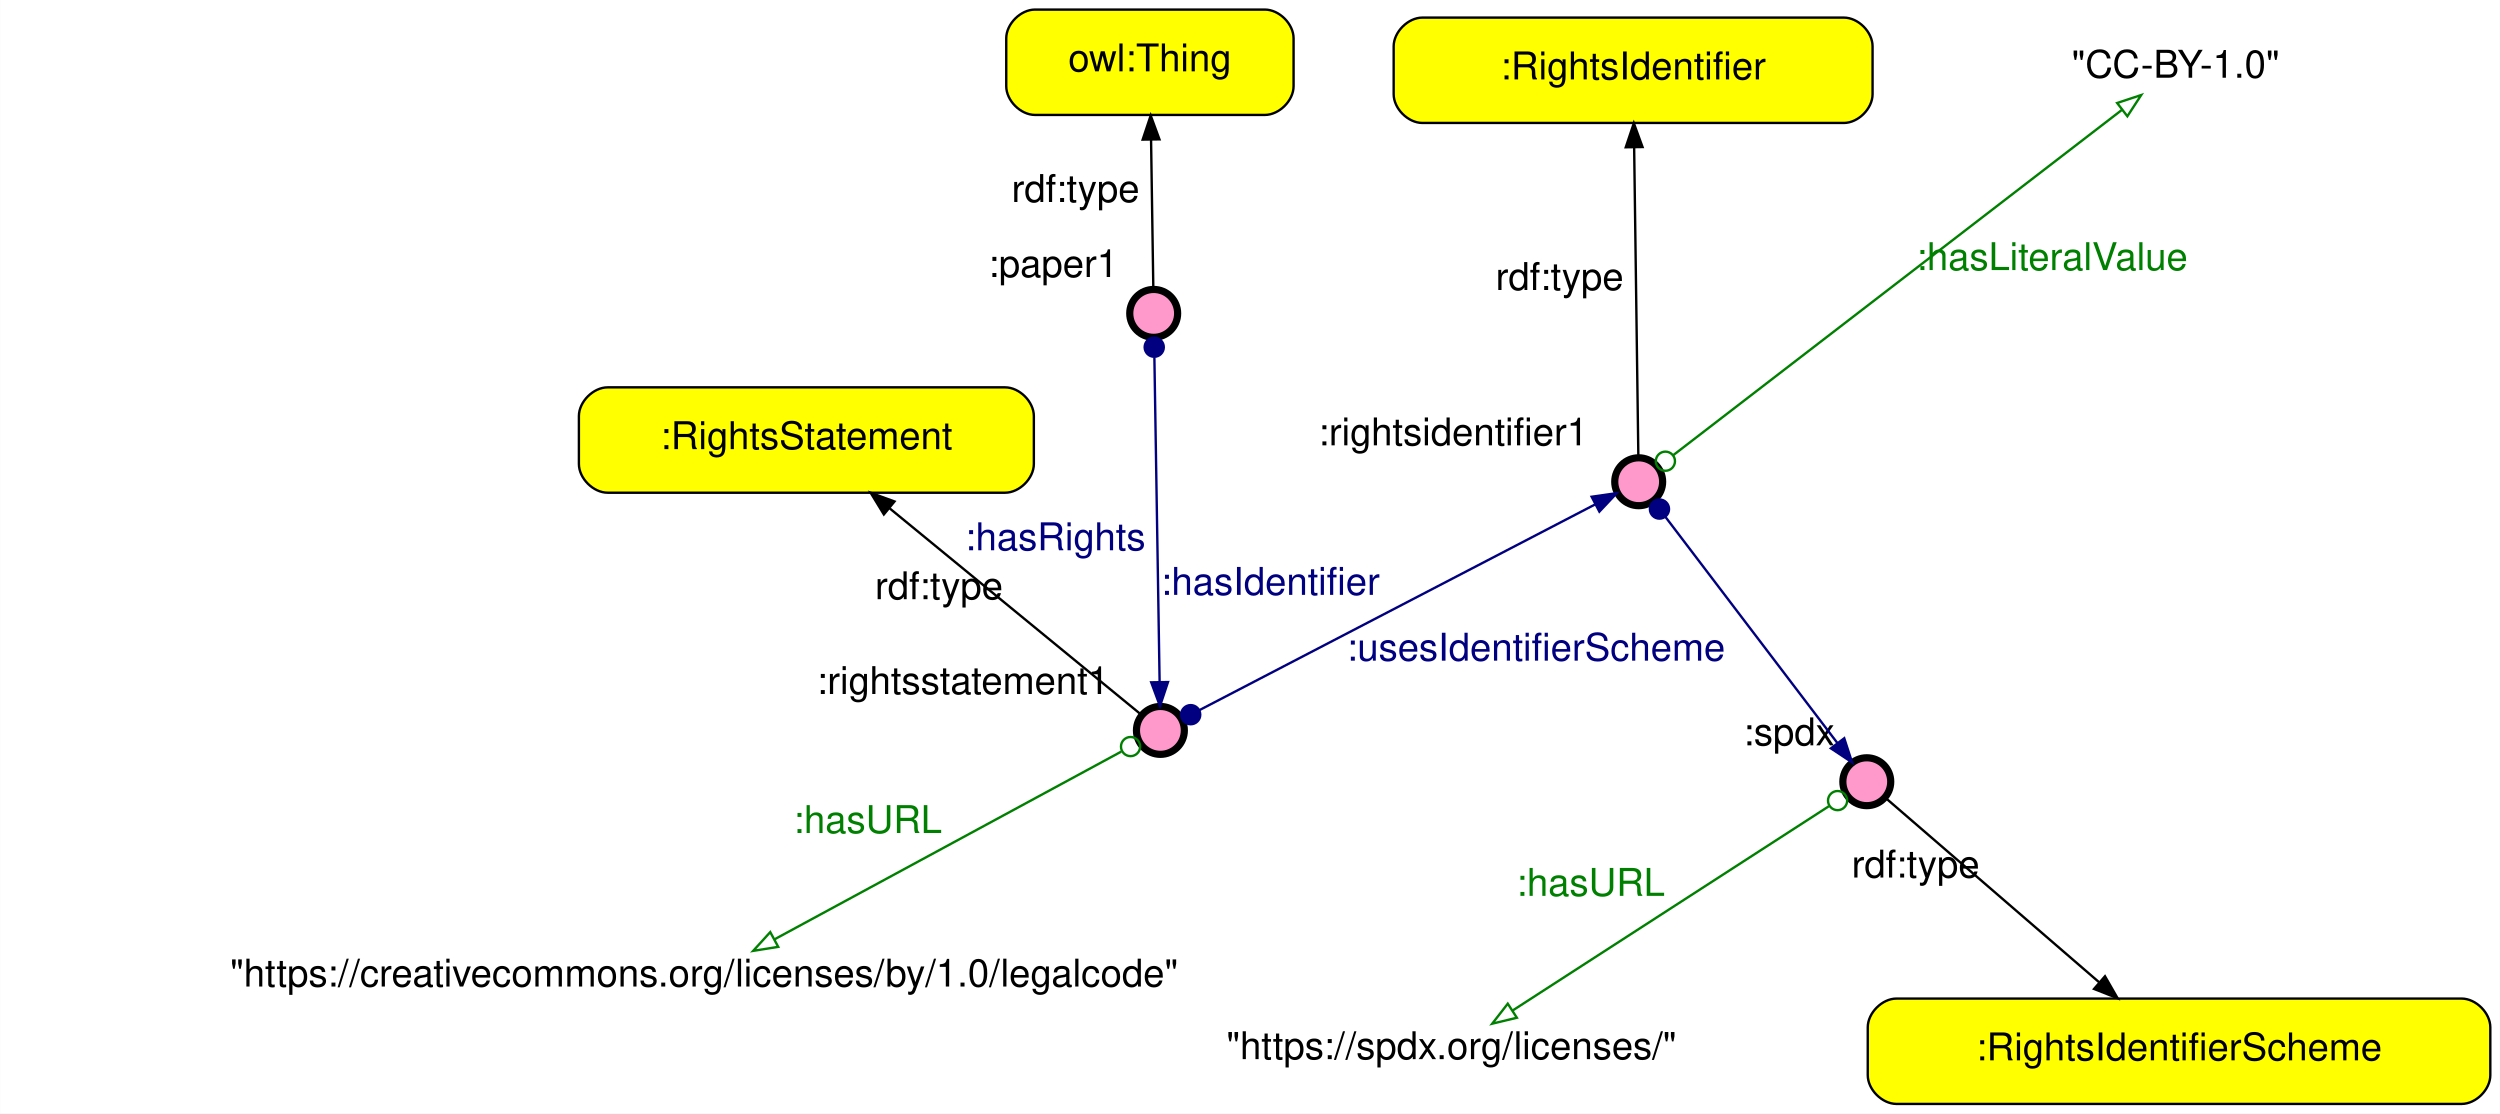
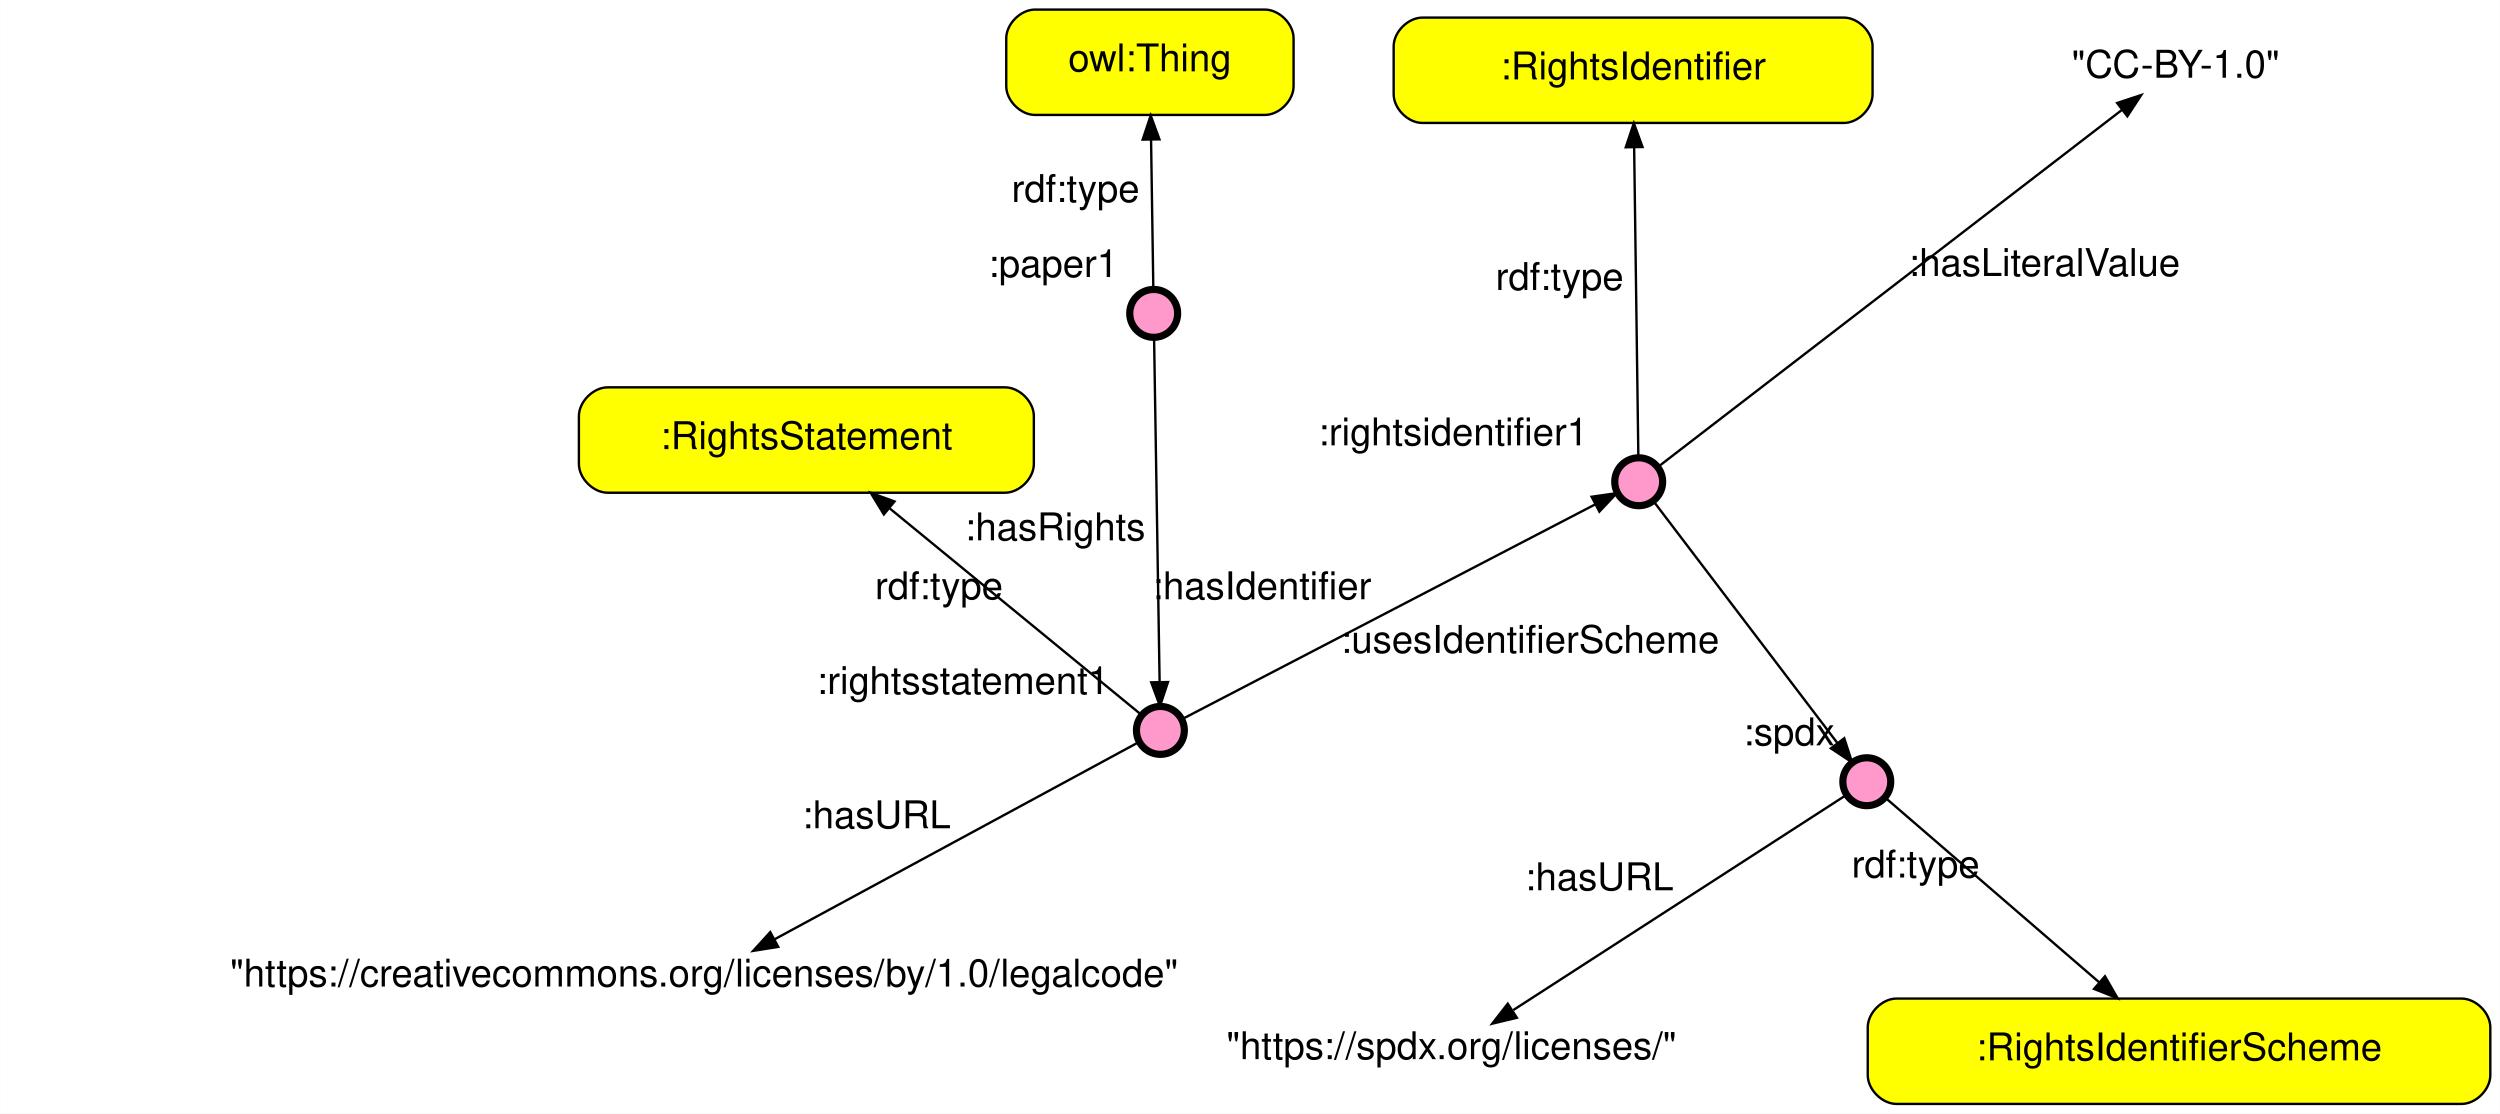
<svg xmlns="http://www.w3.org/2000/svg" width="1044pt" height="465pt" viewBox="0.00 0.00 1043.98 465.03">
  <g id="graph0" class="graph" transform="scale(1 1) rotate(0) translate(4 461.03)">
    <polygon fill="white" stroke="transparent" points="-4,4 -4,-461.03 1039.98,-461.03 1039.98,4 -4,4" />
    <g id="node1" class="node">
      <ellipse fill="#ff99cc" stroke="black" stroke-width="3" cx="477.77" cy="-330.15" rx="10" ry="10" />
      <text text-anchor="middle" x="435.77" y="-345.35" font-family="Helvetica,sans-Serif" font-size="16.00">:paper1</text>
    </g>
    <g id="node2" class="node">
      <path fill="#ffff00" stroke="black" d="M524.19,-457.03C524.19,-457.03 428.19,-457.03 428.19,-457.03 422.19,-457.03 416.19,-451.03 416.19,-445.03 416.19,-445.03 416.19,-425.03 416.19,-425.03 416.19,-419.03 422.19,-413.03 428.19,-413.03 428.19,-413.03 524.19,-413.03 524.19,-413.03 530.19,-413.03 536.19,-419.03 536.19,-425.03 536.19,-425.03 536.19,-445.03 536.19,-445.03 536.19,-451.03 530.19,-457.03 524.19,-457.03" />
      <text text-anchor="middle" x="476.19" y="-431.23" font-family="Helvetica,sans-Serif" font-size="16.00">owl:Thing</text>
    </g>
    <g id="edge1" class="edge">
      <path fill="none" stroke="#000000" d="M477.62,-340.2C477.4,-354.48 477,-381.27 476.67,-402.75" />
      <polygon fill="#000000" stroke="#000000" points="473.17,-402.73 476.52,-412.78 480.17,-402.84 473.17,-402.73" />
      <text text-anchor="middle" x="445.14" y="-376.67" font-family="Helvetica,sans-Serif" font-size="16.00" fill="#000000">rdf:type</text>
    </g>
    <g id="node3" class="node">
      <ellipse fill="#ff99cc" stroke="black" stroke-width="3" cx="480.57" cy="-155.99" rx="10" ry="10" />
      <text text-anchor="middle" x="398.07" y="-171.19" font-family="Helvetica,sans-Serif" font-size="16.00">:rightsstatement1</text>
    </g>
    <g id="edge2" class="edge">
-       <path fill="none" stroke="#000080" d="M478.06,-311.75C478.59,-278.91 479.69,-210.47 480.24,-176.3" />
-       <ellipse fill="#000080" stroke="#000080" cx="477.99" cy="-316.03" rx="4" ry="4" />
-       <polygon fill="#000080" stroke="#000080" points="483.74,-176.19 480.4,-166.13 476.74,-176.07 483.74,-176.19" />
-       <text text-anchor="middle" x="436.65" y="-231.23" font-family="Helvetica,sans-Serif" font-size="16.00" fill="#000080">:hasRights</text>
+       <path fill="none" stroke="#000000" d="M477.93,-320.03C478.38,-292.13 479.64,-213.71 480.24,-176.32" />
+       <polygon fill="#000000" stroke="#000000" points="483.74,-176.19 480.4,-166.13 476.74,-176.07 483.74,-176.19" />
+       <text text-anchor="middle" x="436.58" y="-235.37" font-family="Helvetica,sans-Serif" font-size="16.00" fill="#000000">:hasRights</text>
    </g>
    <g id="node4" class="node">
      <ellipse fill="#ff99cc" stroke="black" stroke-width="3" cx="680.32" cy="-259.84" rx="10" ry="10" />
      <text text-anchor="middle" x="602.82" y="-275.04" font-family="Helvetica,sans-Serif" font-size="16.00">:rightsidentifier1</text>
    </g>
    <g id="edge7" class="edge">
-       <path fill="none" stroke="#000080" d="M496.82,-164.44C533.69,-183.6 623.42,-230.26 662.09,-250.36" />
-       <ellipse fill="#000080" stroke="#000080" cx="493.22" cy="-162.56" rx="4" ry="4" />
-       <polygon fill="#000080" stroke="#000080" points="660.67,-253.57 671.16,-255.08 663.9,-247.36 660.67,-253.57" />
-       <text text-anchor="middle" x="526.46" y="-212.6" font-family="Helvetica,sans-Serif" font-size="16.00" fill="#000080">:hasIdentifier</text>
+       <path fill="none" stroke="#000000" d="M489.67,-160.72C520.41,-176.7 620.77,-228.88 662.19,-250.41" />
+       <polygon fill="#000000" stroke="#000000" points="660.67,-253.57 671.16,-255.08 663.9,-247.36 660.67,-253.57" />
+       <text text-anchor="middle" x="522.93" y="-210.77" font-family="Helvetica,sans-Serif" font-size="16.00" fill="#000000">:hasIdentifier</text>
    </g>
    <g id="node8" class="node">
      <path fill="#ffff00" stroke="black" d="M415.72,-299.26C415.72,-299.26 249.72,-299.26 249.72,-299.26 243.72,-299.26 237.72,-293.26 237.72,-287.26 237.72,-287.26 237.72,-267.26 237.72,-267.26 237.72,-261.26 243.72,-255.26 249.72,-255.26 249.72,-255.26 415.72,-255.26 415.72,-255.26 421.72,-255.26 427.72,-261.26 427.72,-267.26 427.72,-267.26 427.72,-287.26 427.72,-287.26 427.72,-293.26 421.72,-299.26 415.72,-299.26" />
      <text text-anchor="middle" x="332.72" y="-273.46" font-family="Helvetica,sans-Serif" font-size="16.00">:RightsStatement</text>
    </g>
    <g id="edge6" class="edge">
      <path fill="none" stroke="#000000" d="M472.62,-162.51C453.18,-178.45 402.31,-220.17 367.58,-248.66" />
      <polygon fill="#000000" stroke="#000000" points="365.08,-246.19 359.57,-255.23 369.52,-251.6 365.08,-246.19" />
      <text text-anchor="middle" x="388.1" y="-210.78" font-family="Helvetica,sans-Serif" font-size="16.00" fill="#000000">rdf:type</text>
    </g>
    <g id="node9" class="node">
      <text text-anchor="middle" x="290" y="-49.02" font-family="Helvetica,sans-Serif" font-size="16.00">"https://creativecommons.org/licenses/by/1.0/legalcode"</text>
    </g>
    <g id="edge8" class="edge">
-       <path fill="none" stroke="#008000" d="M464.22,-147.14C432.04,-129.72 360.04,-90.74 319.4,-68.74" />
-       <ellipse fill="none" stroke="#008000" cx="468.11" cy="-149.24" rx="4" ry="4" />
-       <polygon fill="none" stroke="#008000" points="320.96,-65.6 310.5,-63.92 317.63,-71.76 320.96,-65.6" />
-       <text text-anchor="middle" x="358.31" y="-113.14" font-family="Helvetica,sans-Serif" font-size="16.00" fill="#008000">:hasURL</text>
+       <path fill="none" stroke="#000000" d="M471.63,-151.15C444.7,-136.57 363.47,-92.6 319.33,-68.7" />
+       <polygon fill="#000000" stroke="#000000" points="320.96,-65.6 310.5,-63.92 317.63,-71.76 320.96,-65.6" />
+       <text text-anchor="middle" x="361.98" y="-115.12" font-family="Helvetica,sans-Serif" font-size="16.00" fill="#000000">:hasURL</text>
    </g>
    <g id="node5" class="node">
      <path fill="#ffff00" stroke="black" d="M765.99,-453.68C765.99,-453.68 589.99,-453.68 589.99,-453.68 583.99,-453.68 577.99,-447.68 577.99,-441.68 577.99,-441.68 577.99,-421.68 577.99,-421.68 577.99,-415.68 583.99,-409.68 589.99,-409.68 589.99,-409.68 765.99,-409.68 765.99,-409.68 771.99,-409.68 777.99,-415.68 777.99,-421.68 777.99,-421.68 777.99,-441.68 777.99,-441.68 777.99,-447.68 771.99,-453.68 765.99,-453.68" />
      <text text-anchor="middle" x="677.99" y="-427.88" font-family="Helvetica,sans-Serif" font-size="16.00">:RightsIdentifier</text>
    </g>
    <g id="edge3" class="edge">
      <path fill="none" stroke="#000000" d="M680.18,-270.07C679.84,-295.03 678.96,-359.84 678.42,-399.39" />
      <polygon fill="#000000" stroke="#000000" points="674.92,-399.53 678.29,-409.58 681.92,-399.63 674.92,-399.53" />
      <text text-anchor="middle" x="647.3" y="-339.93" font-family="Helvetica,sans-Serif" font-size="16.00" fill="#000000">rdf:type</text>
    </g>
    <g id="node6" class="node">
      <text text-anchor="middle" x="904.53" y="-428.58" font-family="Helvetica,sans-Serif" font-size="16.00">"CC-BY-1.0"</text>
    </g>
    <g id="edge4" class="edge">
-       <path fill="none" stroke="#008000" d="M694.77,-270.96C732.85,-300.27 836.2,-379.79 882.07,-415.1" />
-       <ellipse fill="none" stroke="#008000" cx="691.47" cy="-268.42" rx="4" ry="4" />
-       <polygon fill="none" stroke="#008000" points="880.13,-418.02 890.19,-421.35 884.4,-412.47 880.13,-418.02" />
-       <text text-anchor="middle" x="852.92" y="-348.23" font-family="Helvetica,sans-Serif" font-size="16.00" fill="#008000">:hasLiteralValue</text>
+       <path fill="none" stroke="#000000" d="M688.3,-265.98C719.43,-289.93 833.38,-377.63 882.15,-415.15" />
+       <polygon fill="#000000" stroke="#000000" points="880.13,-418.02 890.19,-421.35 884.4,-412.47 880.13,-418.02" />
+       <text text-anchor="middle" x="849.72" y="-345.77" font-family="Helvetica,sans-Serif" font-size="16.00" fill="#000000">:hasLiteralValue</text>
    </g>
    <g id="node7" class="node">
      <ellipse fill="#ff99cc" stroke="black" stroke-width="3" cx="775.58" cy="-134.56" rx="10" ry="10" />
      <text text-anchor="middle" x="743.08" y="-149.76" font-family="Helvetica,sans-Serif" font-size="16.00">:spdx</text>
    </g>
    <g id="edge5" class="edge">
-       <path fill="none" stroke="#000080" d="M691.42,-245.24C709.39,-221.6 744.72,-175.14 763.38,-150.61" />
-       <ellipse fill="#000080" stroke="#000080" cx="688.99" cy="-248.43" rx="4" ry="4" />
-       <polygon fill="#000080" stroke="#000080" points="766.16,-152.72 769.43,-142.64 760.59,-148.49 766.16,-152.72" />
-       <text text-anchor="middle" x="637.4" y="-185.12" font-family="Helvetica,sans-Serif" font-size="16.00" fill="#000080">:usesIdentifierScheme</text>
+       <path fill="none" stroke="#000000" d="M686.57,-251.62C702.11,-231.17 742.74,-177.74 763.3,-150.71" />
+       <polygon fill="#000000" stroke="#000000" points="766.16,-152.72 769.43,-142.64 760.59,-148.49 766.16,-152.72" />
+       <text text-anchor="middle" x="634.93" y="-188.37" font-family="Helvetica,sans-Serif" font-size="16.00" fill="#000000">:usesIdentifierScheme</text>
    </g>
    <g id="node10" class="node">
      <path fill="#ffff00" stroke="black" d="M1023.98,-44C1023.98,-44 787.98,-44 787.98,-44 781.98,-44 775.98,-38 775.98,-32 775.98,-32 775.98,-12 775.98,-12 775.98,-6 781.98,0 787.98,0 787.98,0 1023.98,0 1023.98,0 1029.98,0 1035.98,-6 1035.98,-12 1035.98,-12 1035.98,-32 1035.98,-32 1035.98,-38 1029.98,-44 1023.98,-44" />
      <text text-anchor="middle" x="905.98" y="-18.2" font-family="Helvetica,sans-Serif" font-size="16.00">:RightsIdentifierScheme</text>
    </g>
    <g id="edge9" class="edge">
      <path fill="none" stroke="#000000" d="M783.35,-127.85C800.51,-113.04 842.52,-76.77 872.59,-50.82" />
      <polygon fill="#000000" stroke="#000000" points="875.05,-53.32 880.33,-44.13 870.48,-48.02 875.05,-53.32" />
      <text text-anchor="middle" x="795.97" y="-94.54" font-family="Helvetica,sans-Serif" font-size="16.00" fill="#000000">rdf:type</text>
    </g>
    <g id="node11" class="node">
      <text text-anchor="middle" x="602.1" y="-18.7" font-family="Helvetica,sans-Serif" font-size="16.00">"https://spdx.org/licenses/"</text>
    </g>
    <g id="edge10" class="edge">
-       <path fill="none" stroke="#008000" d="M759.74,-124.33C729.68,-104.91 664.11,-62.56 627.72,-39.05" />
-       <ellipse fill="none" stroke="#008000" cx="763.38" cy="-126.68" rx="4" ry="4" />
-       <polygon fill="none" stroke="#008000" points="629.44,-35.99 619.14,-33.51 625.64,-41.87 629.44,-35.99" />
-       <text text-anchor="middle" x="660.23" y="-86.89" font-family="Helvetica,sans-Serif" font-size="16.00" fill="#008000">:hasURL</text>
+       <path fill="none" stroke="#000000" d="M766.74,-128.85C741.36,-112.45 667.58,-64.8 627.96,-39.21" />
+       <polygon fill="#000000" stroke="#000000" points="629.44,-35.99 619.14,-33.51 625.64,-41.87 629.44,-35.99" />
+       <text text-anchor="middle" x="663.85" y="-89.23" font-family="Helvetica,sans-Serif" font-size="16.00" fill="#000000">:hasURL</text>
    </g>
  </g>
</svg>
